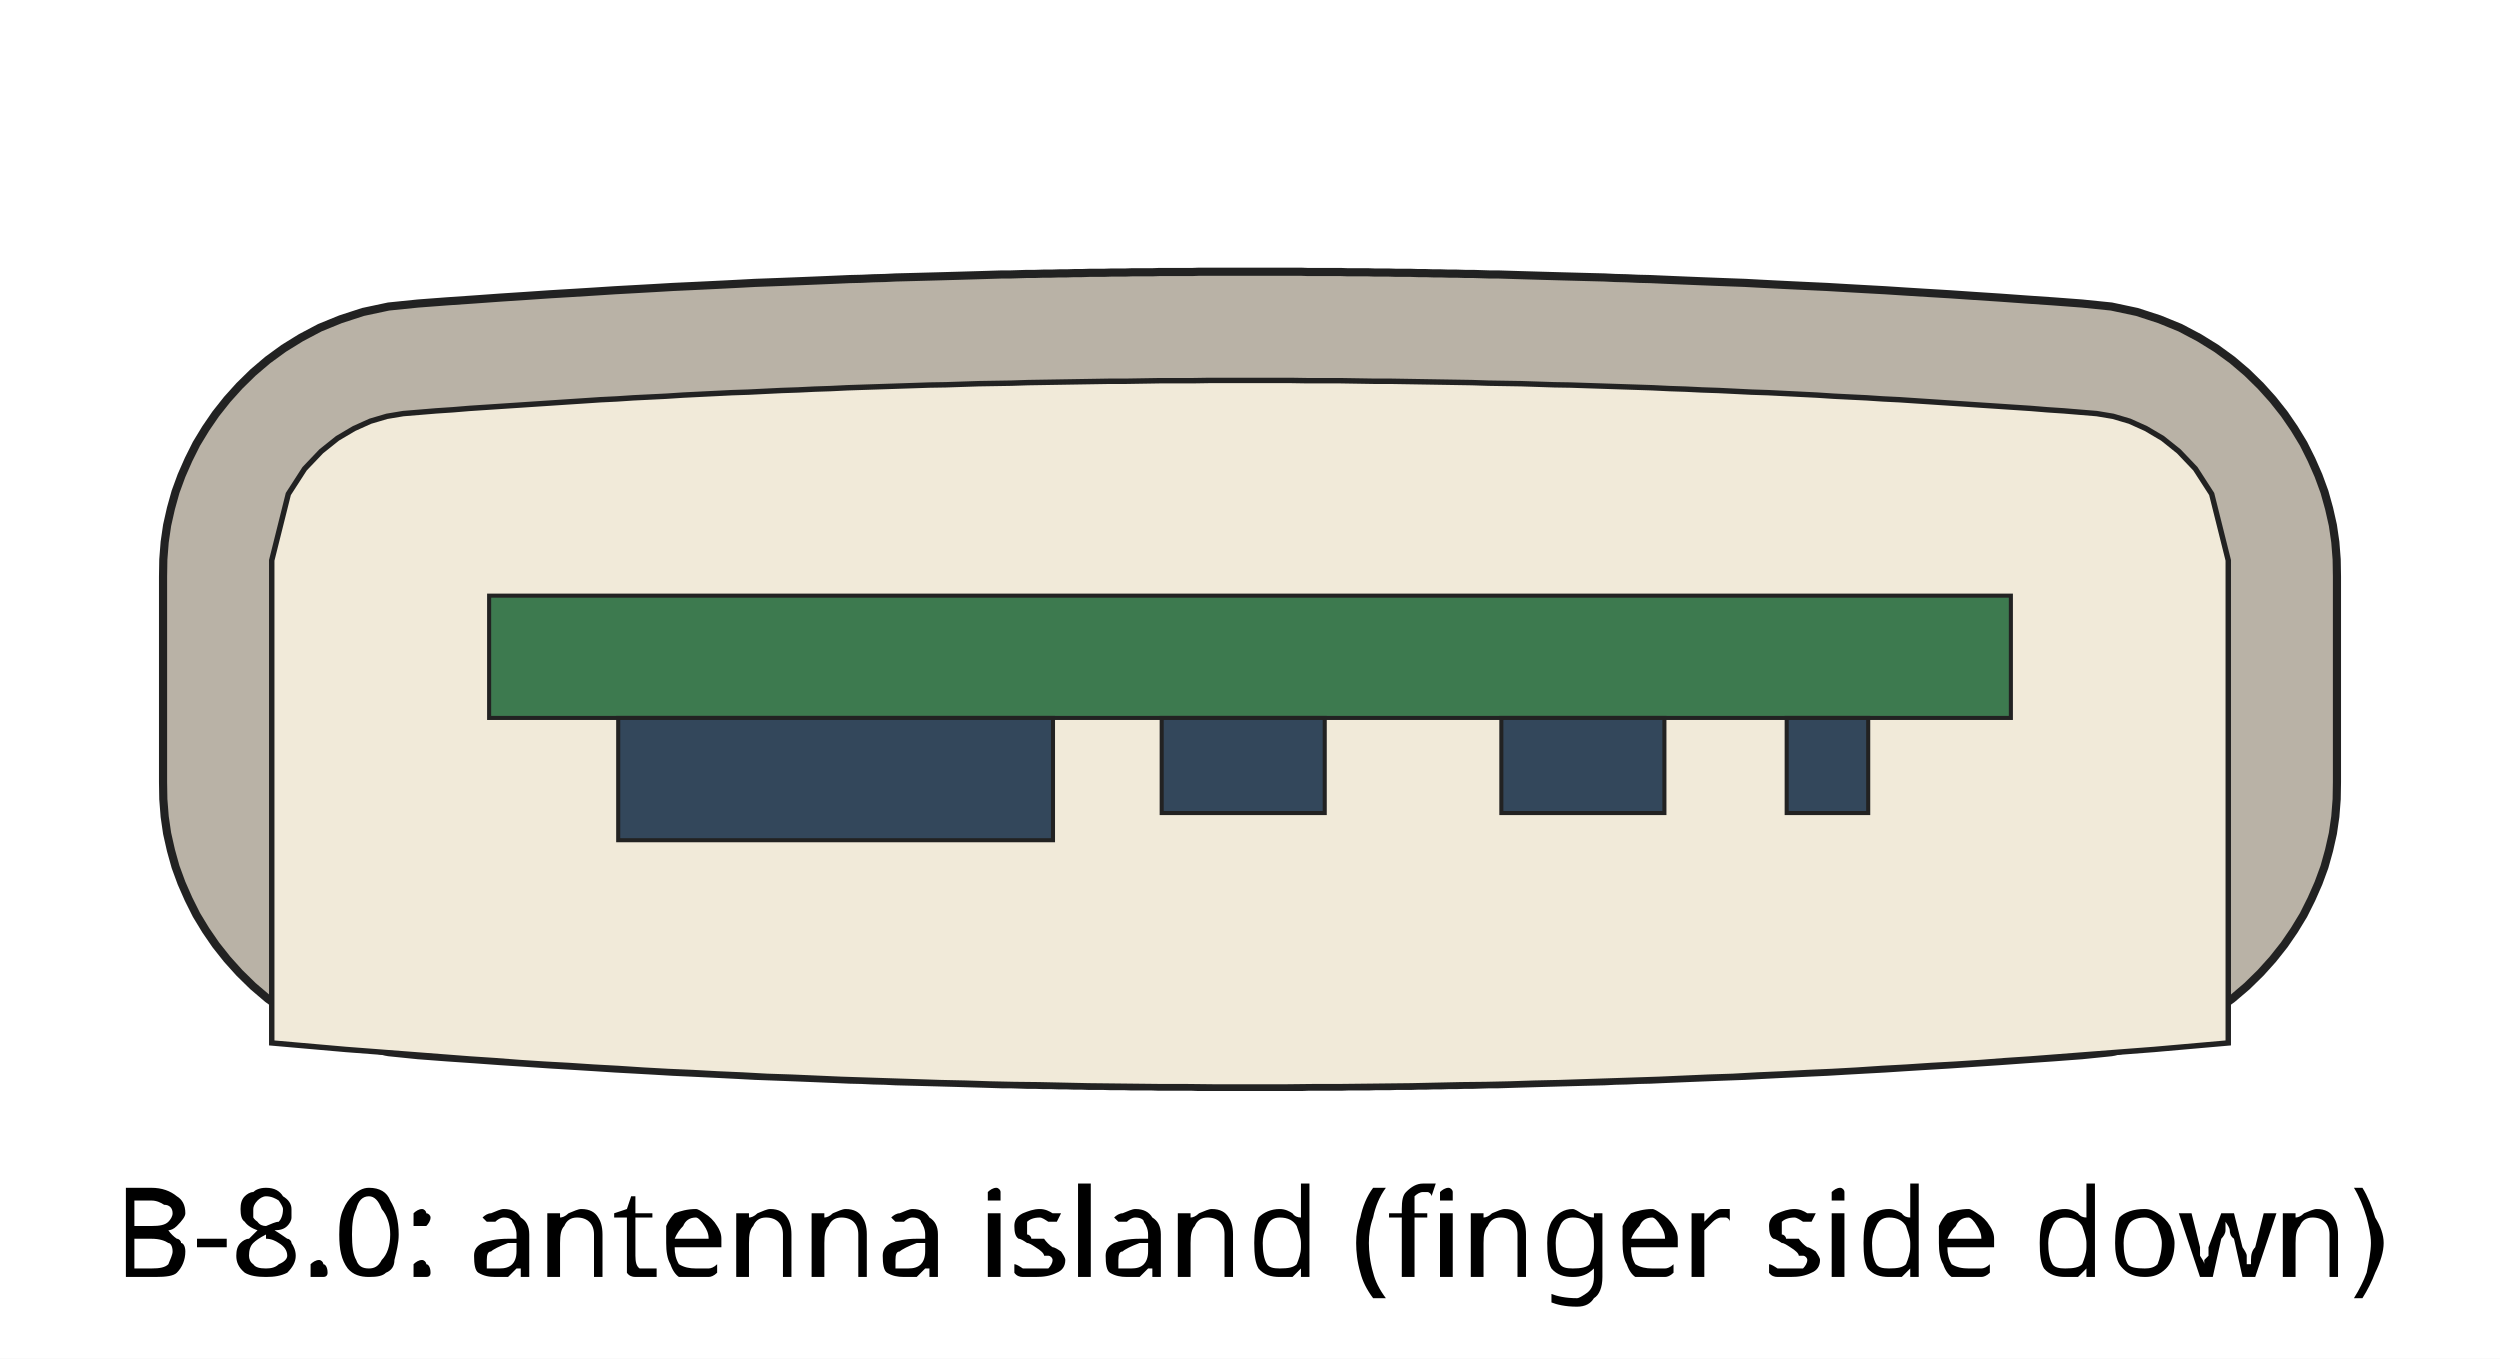
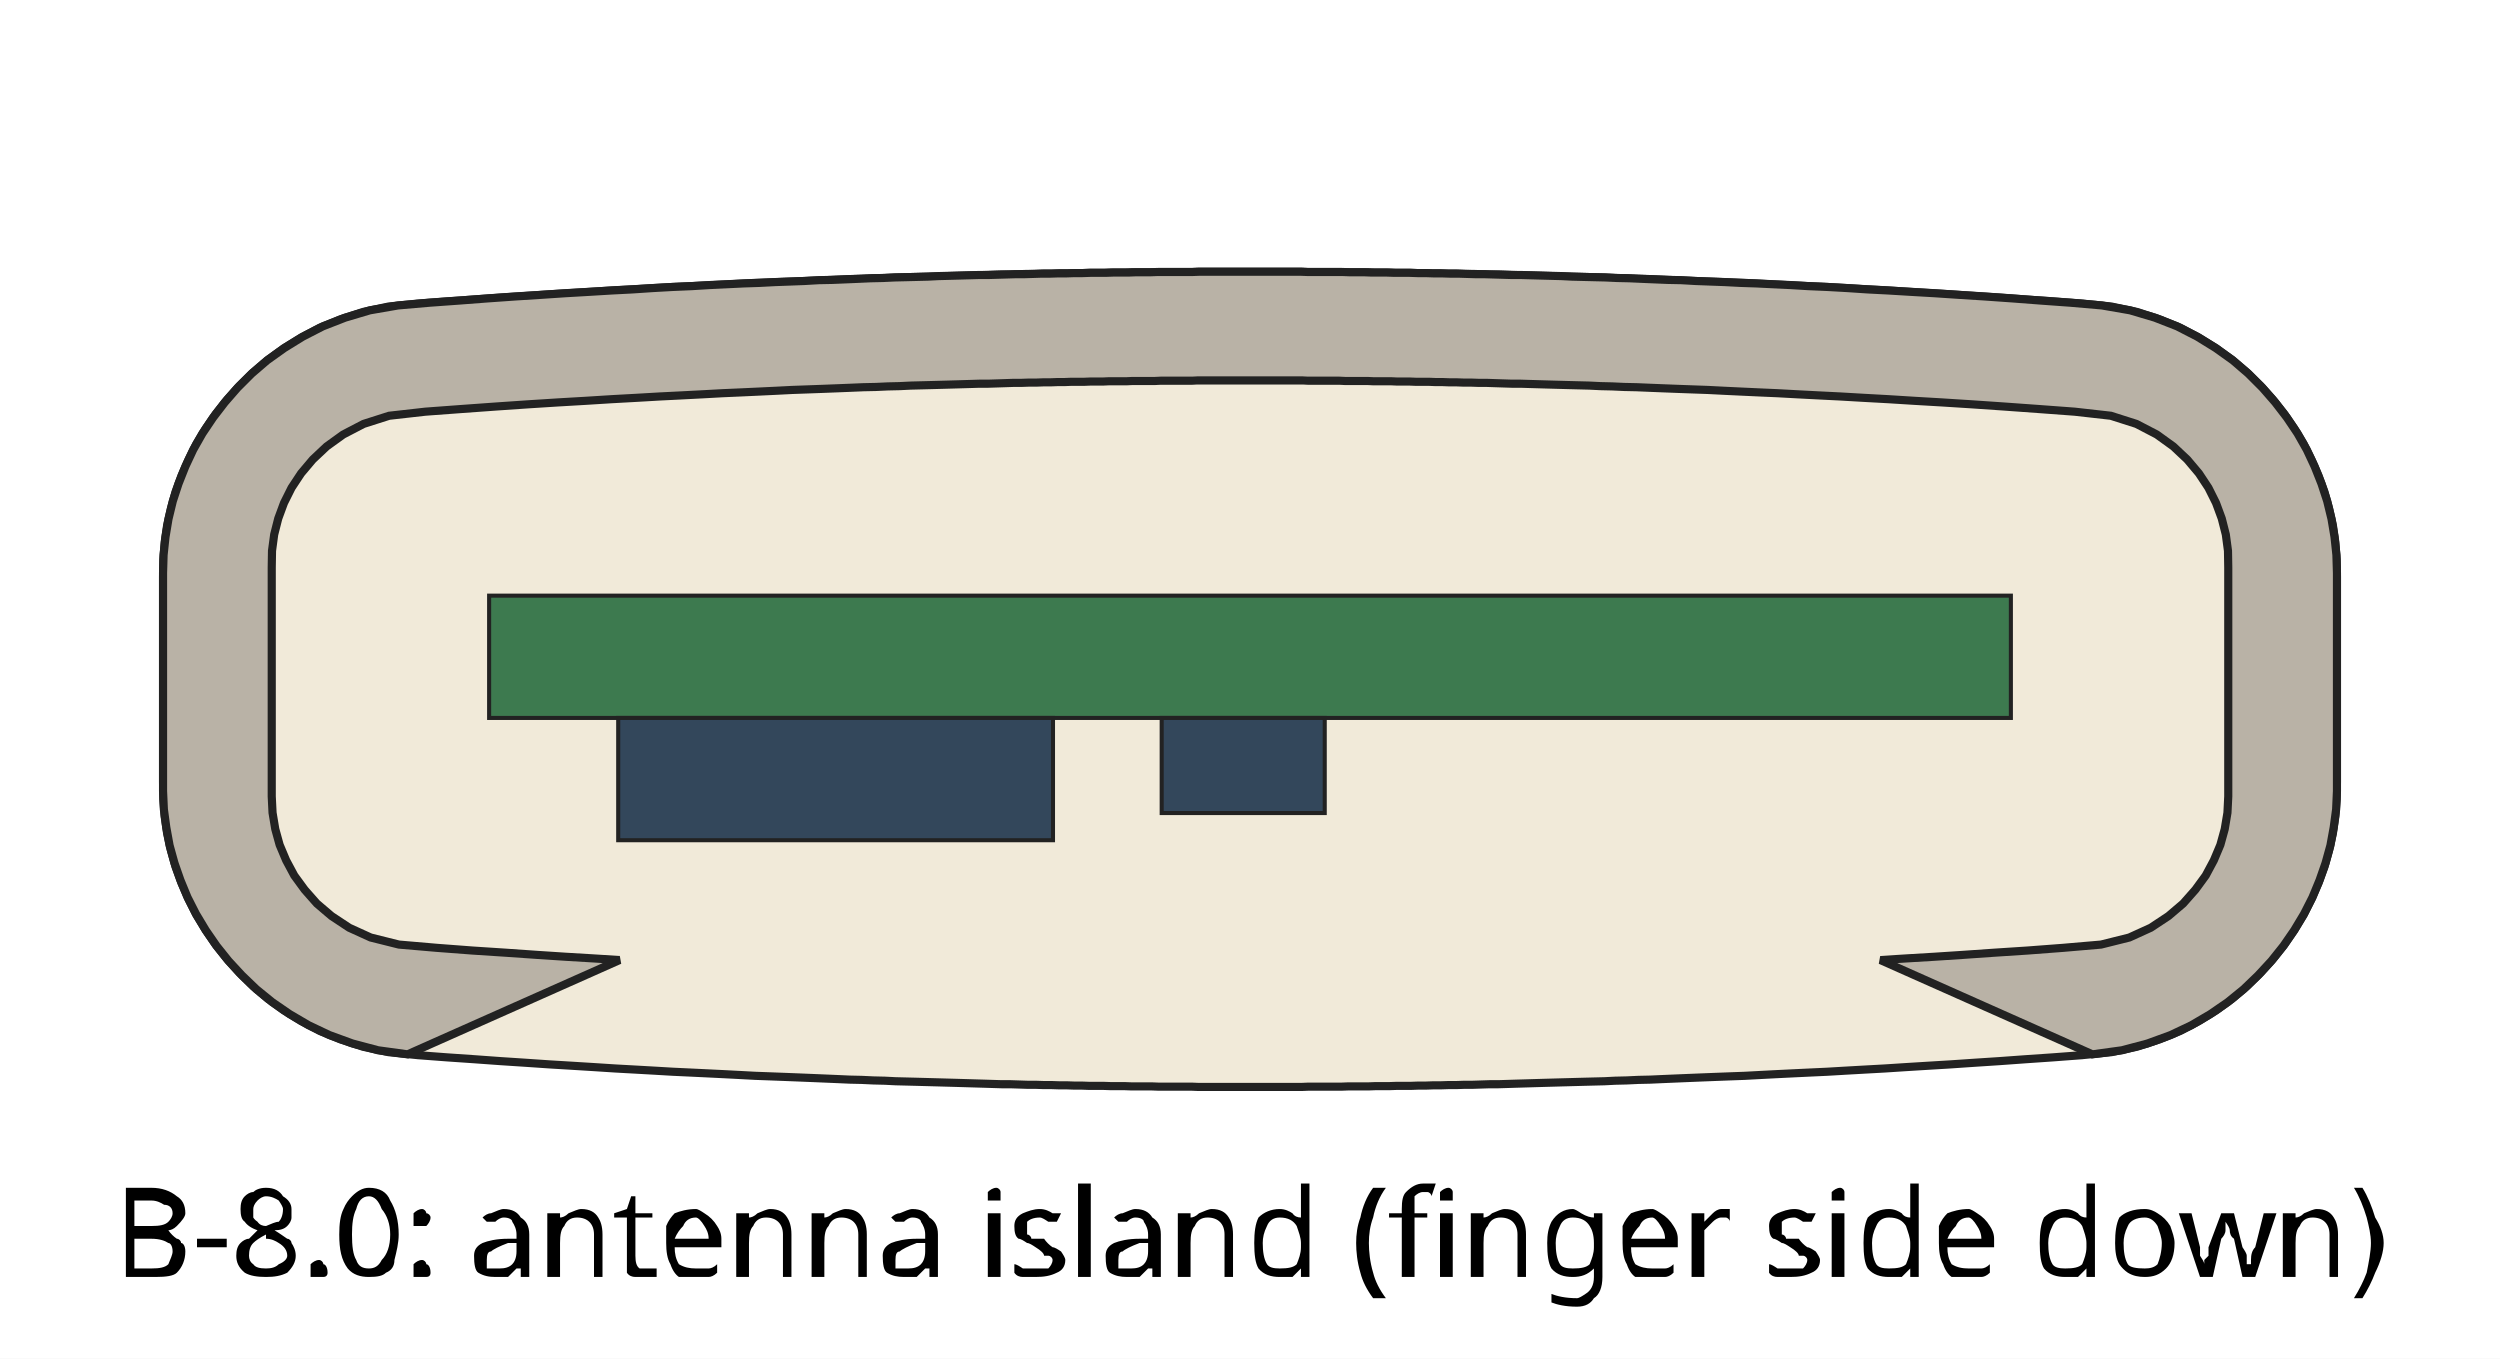
<svg xmlns="http://www.w3.org/2000/svg" viewBox="-4.60 -2.50 9.20 5.00" width="640" font-family="sans-serif">
  <rect x="-4.60" y="-2.50" width="9.20" height="5.00" fill="#fff" />
-   <polygon points="0.000,-1.500 0.024,-1.500 0.047,-1.500 0.071,-1.500 0.094,-1.500 0.118,-1.500 0.142,-1.500 0.166,-1.500 0.189,-1.500 0.213,-1.499 0.237,-1.499 0.262,-1.499 0.286,-1.499 0.310,-1.499 0.335,-1.499 0.360,-1.498 0.385,-1.498 0.410,-1.498 0.435,-1.498 0.461,-1.497 0.486,-1.497 0.512,-1.497 0.539,-1.496 0.565,-1.496 0.592,-1.496 0.619,-1.495 0.647,-1.495 0.675,-1.494 0.703,-1.494 0.732,-1.493 0.761,-1.493 0.790,-1.492 0.820,-1.492 0.850,-1.491 0.881,-1.490 0.913,-1.490 0.945,-1.489 0.977,-1.488 1.011,-1.487 1.045,-1.486 1.079,-1.485 1.115,-1.484 1.151,-1.483 1.188,-1.482 1.225,-1.481 1.264,-1.480 1.304,-1.479 1.344,-1.477 1.386,-1.476 1.429,-1.474 1.473,-1.473 1.518,-1.471 1.565,-1.469 1.613,-1.467 1.662,-1.465 1.713,-1.463 1.766,-1.461 1.821,-1.459 1.877,-1.456 1.935,-1.453 1.996,-1.450 2.059,-1.447 2.124,-1.444 2.192,-1.440 2.263,-1.436 2.336,-1.432 2.413,-1.427 2.494,-1.422 2.577,-1.417 2.665,-1.411 2.757,-1.405 2.854,-1.398 2.956,-1.391 3.062,-1.383 3.170,-1.372 3.264,-1.352 3.347,-1.325 3.423,-1.294 3.493,-1.257 3.556,-1.218 3.615,-1.175 3.669,-1.129 3.719,-1.080 3.764,-1.030 3.806,-0.977 3.843,-0.923 3.877,-0.867 3.906,-0.809 3.932,-0.750 3.954,-0.690 3.971,-0.629 3.985,-0.567 3.994,-0.505 3.999,-0.441 4.000,-0.378 4.000,-0.315 4.000,-0.252 4.000,-0.189 4.000,-0.126 4.000,-0.063 4.000,-0.000 4.000,0.063 4.000,0.126 4.000,0.189 4.000,0.252 4.000,0.315 4.000,0.378 3.999,0.441 3.994,0.505 3.985,0.567 3.971,0.629 3.954,0.690 3.932,0.750 3.906,0.809 3.877,0.867 3.843,0.923 3.806,0.977 3.764,1.030 3.719,1.080 3.669,1.129 3.615,1.175 3.556,1.218 3.493,1.257 3.423,1.294 3.347,1.325 3.264,1.352 3.170,1.372 3.062,1.383 2.956,1.391 2.854,1.398 2.757,1.405 2.665,1.411 2.577,1.417 2.494,1.422 2.413,1.427 2.336,1.432 2.263,1.436 2.192,1.440 2.124,1.444 2.059,1.447 1.996,1.450 1.935,1.453 1.877,1.456 1.821,1.459 1.766,1.461 1.713,1.463 1.662,1.465 1.613,1.467 1.565,1.469 1.518,1.471 1.473,1.473 1.429,1.474 1.386,1.476 1.344,1.477 1.304,1.479 1.264,1.480 1.225,1.481 1.188,1.482 1.151,1.483 1.115,1.484 1.079,1.485 1.045,1.486 1.011,1.487 0.977,1.488 0.945,1.489 0.913,1.490 0.881,1.490 0.850,1.491 0.820,1.492 0.790,1.492 0.761,1.493 0.732,1.493 0.703,1.494 0.675,1.494 0.647,1.495 0.619,1.495 0.592,1.496 0.565,1.496 0.539,1.496 0.512,1.497 0.486,1.497 0.461,1.497 0.435,1.498 0.410,1.498 0.385,1.498 0.360,1.498 0.335,1.499 0.310,1.499 0.286,1.499 0.262,1.499 0.237,1.499 0.213,1.499 0.189,1.500 0.166,1.500 0.142,1.500 0.118,1.500 0.094,1.500 0.071,1.500 0.047,1.500 0.024,1.500 0.000,1.500 -0.024,1.500 -0.047,1.500 -0.071,1.500 -0.094,1.500 -0.118,1.500 -0.142,1.500 -0.166,1.500 -0.189,1.500 -0.213,1.499 -0.237,1.499 -0.262,1.499 -0.286,1.499 -0.310,1.499 -0.335,1.499 -0.360,1.498 -0.385,1.498 -0.410,1.498 -0.435,1.498 -0.461,1.497 -0.486,1.497 -0.512,1.497 -0.539,1.496 -0.565,1.496 -0.592,1.496 -0.619,1.495 -0.647,1.495 -0.675,1.494 -0.703,1.494 -0.732,1.493 -0.761,1.493 -0.790,1.492 -0.820,1.492 -0.850,1.491 -0.881,1.490 -0.913,1.490 -0.945,1.489 -0.977,1.488 -1.011,1.487 -1.045,1.486 -1.079,1.485 -1.115,1.484 -1.151,1.483 -1.188,1.482 -1.225,1.481 -1.264,1.480 -1.304,1.479 -1.344,1.477 -1.386,1.476 -1.429,1.474 -1.473,1.473 -1.518,1.471 -1.565,1.469 -1.613,1.467 -1.662,1.465 -1.713,1.463 -1.766,1.461 -1.821,1.459 -1.877,1.456 -1.935,1.453 -1.996,1.450 -2.059,1.447 -2.124,1.444 -2.192,1.440 -2.263,1.436 -2.336,1.432 -2.413,1.427 -2.494,1.422 -2.577,1.417 -2.665,1.411 -2.757,1.405 -2.854,1.398 -2.956,1.391 -3.062,1.383 -3.170,1.372 -3.264,1.352 -3.347,1.325 -3.423,1.294 -3.493,1.257 -3.556,1.218 -3.615,1.175 -3.669,1.129 -3.719,1.080 -3.764,1.030 -3.806,0.977 -3.843,0.923 -3.877,0.867 -3.906,0.809 -3.932,0.750 -3.954,0.690 -3.971,0.629 -3.985,0.567 -3.994,0.505 -3.999,0.441 -4.000,0.378 -4.000,0.315 -4.000,0.252 -4.000,0.189 -4.000,0.126 -4.000,0.063 -4.000,0.000 -4.000,-0.063 -4.000,-0.126 -4.000,-0.189 -4.000,-0.252 -4.000,-0.315 -4.000,-0.378 -3.999,-0.441 -3.994,-0.505 -3.985,-0.567 -3.971,-0.629 -3.954,-0.690 -3.932,-0.750 -3.906,-0.809 -3.877,-0.867 -3.843,-0.923 -3.806,-0.977 -3.764,-1.030 -3.719,-1.080 -3.669,-1.129 -3.615,-1.175 -3.556,-1.218 -3.493,-1.257 -3.423,-1.294 -3.347,-1.325 -3.264,-1.352 -3.170,-1.372 -3.062,-1.383 -2.956,-1.391 -2.854,-1.398 -2.757,-1.405 -2.665,-1.411 -2.577,-1.417 -2.494,-1.422 -2.413,-1.427 -2.336,-1.432 -2.263,-1.436 -2.192,-1.440 -2.124,-1.444 -2.059,-1.447 -1.996,-1.450 -1.935,-1.453 -1.877,-1.456 -1.821,-1.459 -1.766,-1.461 -1.713,-1.463 -1.662,-1.465 -1.613,-1.467 -1.565,-1.469 -1.518,-1.471 -1.473,-1.473 -1.429,-1.474 -1.386,-1.476 -1.344,-1.477 -1.304,-1.479 -1.264,-1.480 -1.225,-1.481 -1.188,-1.482 -1.151,-1.483 -1.115,-1.484 -1.079,-1.485 -1.045,-1.486 -1.011,-1.487 -0.977,-1.488 -0.945,-1.489 -0.913,-1.490 -0.881,-1.490 -0.850,-1.491 -0.820,-1.492 -0.790,-1.492 -0.761,-1.493 -0.732,-1.493 -0.703,-1.494 -0.675,-1.494 -0.647,-1.495 -0.619,-1.495 -0.592,-1.496 -0.565,-1.496 -0.539,-1.496 -0.512,-1.497 -0.486,-1.497 -0.461,-1.497 -0.435,-1.498 -0.410,-1.498 -0.385,-1.498 -0.360,-1.498 -0.335,-1.499 -0.310,-1.499 -0.286,-1.499 -0.262,-1.499 -0.237,-1.499 -0.213,-1.499 -0.189,-1.500 -0.166,-1.500 -0.142,-1.500 -0.118,-1.500 -0.094,-1.500 -0.071,-1.500 -0.047,-1.500 -0.024,-1.500" fill="#b9b2a6" stroke="#222" stroke-width="0.03" />
-   <polygon points="-3.600,-0.438 -3.539,-0.682 -3.479,-0.775 -3.418,-0.839 -3.358,-0.887 -3.297,-0.923 -3.237,-0.950 -3.176,-0.968 -3.116,-0.978 -3.055,-0.983 -2.995,-0.988 -2.934,-0.992 -2.874,-0.997 -2.813,-1.001 -2.753,-1.005 -2.692,-1.009 -2.632,-1.013 -2.571,-1.017 -2.511,-1.021 -2.450,-1.025 -2.390,-1.029 -2.329,-1.032 -2.269,-1.036 -2.208,-1.039 -2.148,-1.042 -2.087,-1.046 -2.027,-1.049 -1.966,-1.052 -1.906,-1.055 -1.845,-1.057 -1.785,-1.060 -1.724,-1.063 -1.664,-1.065 -1.603,-1.068 -1.543,-1.070 -1.482,-1.073 -1.422,-1.075 -1.361,-1.077 -1.301,-1.079 -1.240,-1.081 -1.180,-1.083 -1.119,-1.084 -1.059,-1.086 -0.998,-1.088 -0.938,-1.089 -0.877,-1.090 -0.817,-1.092 -0.756,-1.093 -0.696,-1.094 -0.635,-1.095 -0.575,-1.096 -0.514,-1.097 -0.454,-1.097 -0.393,-1.098 -0.333,-1.099 -0.272,-1.099 -0.212,-1.099 -0.151,-1.100 -0.091,-1.100 -0.030,-1.100 0.030,-1.100 0.091,-1.100 0.151,-1.100 0.212,-1.099 0.272,-1.099 0.333,-1.099 0.393,-1.098 0.454,-1.097 0.514,-1.097 0.575,-1.096 0.635,-1.095 0.696,-1.094 0.756,-1.093 0.817,-1.092 0.877,-1.090 0.938,-1.089 0.998,-1.088 1.059,-1.086 1.119,-1.084 1.180,-1.083 1.240,-1.081 1.301,-1.079 1.361,-1.077 1.422,-1.075 1.482,-1.073 1.543,-1.070 1.603,-1.068 1.664,-1.065 1.724,-1.063 1.785,-1.060 1.845,-1.057 1.906,-1.055 1.966,-1.052 2.027,-1.049 2.087,-1.046 2.148,-1.042 2.208,-1.039 2.269,-1.036 2.329,-1.032 2.390,-1.029 2.450,-1.025 2.511,-1.021 2.571,-1.017 2.632,-1.013 2.692,-1.009 2.753,-1.005 2.813,-1.001 2.874,-0.997 2.934,-0.992 2.995,-0.988 3.055,-0.983 3.116,-0.978 3.176,-0.968 3.237,-0.950 3.297,-0.923 3.358,-0.887 3.418,-0.839 3.479,-0.775 3.539,-0.682 3.600,-0.438 3.600,1.338 3.509,1.346 3.418,1.354 3.327,1.362 3.235,1.369 3.144,1.376 3.053,1.383 2.962,1.390 2.871,1.397 2.780,1.403 2.689,1.410 2.597,1.416 2.506,1.421 2.415,1.427 2.324,1.432 2.233,1.438 2.142,1.443 2.051,1.447 1.959,1.452 1.868,1.456 1.777,1.461 1.686,1.464 1.595,1.468 1.504,1.472 1.413,1.475 1.322,1.478 1.230,1.481 1.139,1.484 1.048,1.486 0.957,1.489 0.866,1.491 0.775,1.492 0.684,1.494 0.592,1.496 0.501,1.497 0.410,1.498 0.319,1.499 0.228,1.499 0.137,1.500 0.046,1.500 -0.046,1.500 -0.137,1.500 -0.228,1.499 -0.319,1.499 -0.410,1.498 -0.501,1.497 -0.592,1.496 -0.684,1.494 -0.775,1.492 -0.866,1.491 -0.957,1.489 -1.048,1.486 -1.139,1.484 -1.230,1.481 -1.322,1.478 -1.413,1.475 -1.504,1.472 -1.595,1.468 -1.686,1.464 -1.777,1.461 -1.868,1.456 -1.959,1.452 -2.051,1.447 -2.142,1.443 -2.233,1.438 -2.324,1.432 -2.415,1.427 -2.506,1.421 -2.597,1.416 -2.689,1.410 -2.780,1.403 -2.871,1.397 -2.962,1.390 -3.053,1.383 -3.144,1.376 -3.235,1.369 -3.327,1.362 -3.418,1.354 -3.509,1.346 -3.600,1.338" fill="#f1ead9" stroke="#222" stroke-width="0.02" />
+   <polygon points="0.000,-1.500 0.024,-1.500 0.047,-1.500 0.071,-1.500 0.094,-1.500 0.118,-1.500 0.142,-1.500 0.166,-1.500 0.189,-1.500 0.213,-1.499 0.237,-1.499 0.262,-1.499 0.286,-1.499 0.310,-1.499 0.335,-1.499 0.360,-1.498 0.385,-1.498 0.410,-1.498 0.435,-1.498 0.461,-1.497 0.486,-1.497 0.512,-1.497 0.539,-1.496 0.565,-1.496 0.592,-1.496 0.619,-1.495 0.647,-1.495 0.675,-1.494 0.703,-1.494 0.732,-1.493 0.761,-1.493 0.790,-1.492 0.820,-1.492 0.850,-1.491 0.881,-1.490 0.913,-1.490 0.945,-1.489 0.977,-1.488 1.011,-1.487 1.045,-1.486 1.079,-1.485 1.115,-1.484 1.151,-1.483 1.188,-1.482 1.225,-1.481 1.264,-1.480 1.304,-1.479 1.344,-1.477 1.386,-1.476 1.429,-1.474 1.473,-1.473 1.518,-1.471 1.565,-1.469 1.613,-1.467 1.662,-1.465 1.713,-1.463 1.766,-1.461 1.821,-1.459 1.877,-1.456 1.935,-1.453 1.996,-1.450 2.059,-1.447 2.124,-1.444 2.192,-1.440 2.263,-1.436 2.336,-1.432 2.413,-1.427 2.494,-1.422 2.577,-1.417 2.665,-1.411 2.757,-1.405 2.854,-1.398 2.956,-1.391 3.062,-1.383 3.170,-1.372 3.264,-1.352 3.347,-1.325 3.423,-1.294 3.493,-1.257 3.556,-1.218 3.615,-1.175 3.669,-1.129 3.719,-1.080 3.764,-1.030 3.806,-0.977 3.843,-0.923 3.877,-0.867 3.906,-0.809 3.932,-0.750 3.954,-0.690 3.971,-0.629 3.985,-0.567 3.994,-0.505 3.999,-0.441 4.000,-0.378 4.000,-0.315 4.000,-0.252 4.000,-0.189 4.000,-0.126 4.000,-0.063 4.000,-0.000 4.000,0.063 4.000,0.126 4.000,0.189 4.000,0.252 4.000,0.315 4.000,0.378 3.999,0.441 3.994,0.505 3.985,0.567 3.971,0.629 3.954,0.690 3.932,0.750 3.906,0.809 3.877,0.867 3.843,0.923 3.806,0.977 3.764,1.030 3.719,1.080 3.669,1.129 3.615,1.175 3.556,1.218 3.493,1.257 3.423,1.294 3.347,1.325 3.264,1.352 3.170,1.372 3.062,1.383 2.956,1.391 2.854,1.398 2.757,1.405 2.665,1.411 2.577,1.417 2.494,1.422 2.413,1.427 2.336,1.432 2.263,1.436 2.192,1.440 2.124,1.444 2.059,1.447 1.996,1.450 1.935,1.453 1.877,1.456 1.821,1.459 1.766,1.461 1.713,1.463 1.662,1.465 1.613,1.467 1.565,1.469 1.518,1.471 1.473,1.473 1.429,1.474 1.386,1.476 1.344,1.477 1.304,1.479 1.264,1.480 1.225,1.481 1.188,1.482 1.151,1.483 1.115,1.484 1.079,1.485 1.045,1.486 1.011,1.487 0.977,1.488 0.945,1.489 0.913,1.490 0.881,1.490 0.850,1.491 0.820,1.492 0.790,1.492 0.761,1.493 0.732,1.493 0.703,1.494 0.675,1.494 0.647,1.495 0.619,1.495 0.592,1.496 0.565,1.496 0.539,1.496 0.512,1.497 0.486,1.497 0.461,1.497 0.435,1.498 0.410,1.498 0.385,1.498 0.360,1.498 0.335,1.499 0.310,1.499 0.286,1.499 0.262,1.499 0.237,1.499 0.213,1.499 0.189,1.500 0.166,1.500 0.142,1.500 0.118,1.500 0.094,1.500 0.071,1.500 0.047,1.500 0.024,1.500 0.000,1.500 -0.024,1.500 -0.047,1.500 -0.071,1.500 -0.094,1.500 -0.118,1.500 -0.142,1.500 -0.166,1.500 -0.189,1.500 -0.213,1.499 -0.237,1.499 -0.262,1.499 -0.286,1.499 -0.310,1.499 -0.335,1.499 -0.360,1.498 -0.385,1.498 -0.410,1.498 -0.435,1.498 -0.461,1.497 -0.486,1.497 -0.512,1.497 -0.539,1.496 -0.565,1.496 -0.592,1.496 -0.619,1.495 -0.647,1.495 -0.675,1.494 -0.703,1.494 -0.732,1.493 -0.761,1.493 -0.790,1.492 -0.820,1.492 -0.850,1.491 -0.881,1.490 -0.913,1.490 -0.945,1.489 -0.977,1.488 -1.011,1.487 -1.045,1.486 -1.079,1.485 -1.115,1.484 -1.151,1.483 -1.188,1.482 -1.225,1.481 -1.264,1.480 -1.304,1.479 -1.344,1.477 -1.386,1.476 -1.429,1.474 -1.473,1.473 -1.518,1.471 -1.565,1.469 -1.613,1.467 -1.662,1.465 -1.713,1.463 -1.766,1.461 -1.821,1.459 -1.877,1.456 -1.935,1.453 -1.996,1.450 -2.059,1.447 -2.124,1.444 -2.192,1.440 -2.263,1.436 -2.336,1.432 -2.413,1.427 -2.494,1.422 -2.577,1.417 -2.665,1.411 -2.757,1.405 -2.854,1.398 -2.956,1.391 -3.062,1.383 -3.170,1.372 -3.264,1.352 -3.347,1.325 -3.423,1.294 -3.493,1.257 -3.556,1.218 -3.615,1.175 -3.669,1.129 -3.719,1.080 -3.764,1.030 -3.806,0.977 -3.843,0.923 -3.877,0.867 -3.906,0.809 -3.932,0.750 -3.954,0.690 -3.971,0.629 -3.985,0.567 -3.994,0.505 -3.999,0.441 -4.000,0.378 -4.000,0.315 -4.000,0.252 -4.000,0.189 -4.000,0.126 -4.000,0.063 -4.000,0.000 -4.000,-0.063 -4.000,-0.126 -4.000,-0.189 -4.000,-0.252 -4.000,-0.315 -4.000,-0.378 -3.999,-0.441 -3.994,-0.505 -3.985,-0.567 -3.971,-0.629 -3.954,-0.690 -3.932,-0.750 -3.906,-0.809 -3.877,-0.867 -3.843,-0.923 -3.806,-0.977 -3.764,-1.030 -3.719,-1.080 -3.669,-1.129 -3.615,-1.175 -3.556,-1.218 -3.493,-1.257 -3.423,-1.294 -3.347,-1.325 -3.264,-1.352 -3.170,-1.372 -3.062,-1.383 -2.956,-1.391 -2.854,-1.398 -2.757,-1.405 -2.665,-1.411 -2.577,-1.417 -2.494,-1.422 -2.413,-1.427 -2.336,-1.432 -2.263,-1.436 -2.192,-1.440 -2.124,-1.444 -2.059,-1.447 -1.996,-1.450 -1.935,-1.453 -1.877,-1.456 -1.821,-1.459 -1.766,-1.461 -1.713,-1.463 -1.662,-1.465 -1.613,-1.467 -1.565,-1.469 -1.518,-1.471 -1.473,-1.473 -1.429,-1.474 -1.386,-1.476 -1.344,-1.477 -1.304,-1.479 -1.264,-1.480 -1.225,-1.481 -1.188,-1.482 -1.151,-1.483 -1.115,-1.484 -1.079,-1.485 -1.045,-1.486 -1.011,-1.487 -0.977,-1.488 -0.945,-1.489 -0.913,-1.490 -0.881,-1.490 -0.850,-1.491 -0.820,-1.492 -0.790,-1.492 -0.761,-1.493 -0.732,-1.493 -0.703,-1.494 -0.675,-1.494 -0.647,-1.495 -0.619,-1.495 -0.592,-1.496 -0.565,-1.496 -0.539,-1.496 -0.512,-1.497 -0.486,-1.497 -0.461,-1.497 -0.435,-1.498 -0.410,-1.498 -0.385,-1.498 -0.360,-1.498 -0.335,-1.499 -0.310,-1.499 -0.286,-1.499 -0.262,-1.499 -0.237,-1.499 -0.213,-1.499 -0.189,-1.500 -0.166,-1.500 -0.142,-1.500 -0.118,-1.500 -0.094,-1.500 -0.071,-1.500 -0.047,-1.500 -0.024,-1.500" fill="#f1ead9" stroke="#222" stroke-width="0.03" />
+   <polygon points="-3.100,1.380 -3.209,1.365 -3.303,1.340 -3.388,1.309 -3.464,1.273 -3.534,1.232 -3.598,1.188 -3.657,1.140 -3.710,1.089 -3.759,1.036 -3.803,0.981 -3.843,0.923 -3.879,0.863 -3.910,0.802 -3.936,0.739 -3.958,0.676 -3.976,0.611 -3.988,0.545 -3.997,0.478 -4.000,0.411 -4.000,0.344 -4.000,0.277 -4.000,0.210 -4.000,0.143 -4.000,0.077 -4.000,0.010 -4.000,-0.056 -4.000,-0.123 -4.000,-0.190 -4.000,-0.257 -4.000,-0.323 -4.000,-0.391 -3.998,-0.458 -3.991,-0.524 -3.980,-0.590 -3.964,-0.656 -3.943,-0.720 -3.918,-0.783 -3.889,-0.845 -3.855,-0.905 -3.816,-0.963 -3.773,-1.019 -3.726,-1.073 -3.674,-1.125 -3.617,-1.174 -3.554,-1.219 -3.486,-1.261 -3.412,-1.299 -3.330,-1.331 -3.239,-1.358 -3.135,-1.376 -3.020,-1.386 -2.909,-1.394 -2.804,-1.402 -2.704,-1.409 -2.609,-1.415 -2.519,-1.421 -2.433,-1.426 -2.350,-1.431 -2.272,-1.435 -2.197,-1.440 -2.125,-1.444 -2.055,-1.447 -1.989,-1.451 -1.925,-1.454 -1.864,-1.457 -1.804,-1.459 -1.747,-1.462 -1.692,-1.464 -1.639,-1.466 -1.587,-1.469 -1.537,-1.470 -1.488,-1.472 -1.441,-1.474 -1.396,-1.476 -1.351,-1.477 -1.308,-1.479 -1.266,-1.480 -1.225,-1.481 -1.185,-1.482 -1.146,-1.484 -1.108,-1.485 -1.070,-1.486 -1.034,-1.487 -0.998,-1.488 -0.963,-1.488 -0.929,-1.489 -0.895,-1.490 -0.862,-1.491 -0.830,-1.491 -0.798,-1.492 -0.767,-1.493 -0.736,-1.493 -0.705,-1.494 -0.675,-1.494 -0.646,-1.495 -0.617,-1.495 -0.588,-1.496 -0.560,-1.496 -0.532,-1.496 -0.504,-1.497 -0.476,-1.497 -0.449,-1.497 -0.422,-1.498 -0.395,-1.498 -0.369,-1.498 -0.343,-1.499 -0.316,-1.499 -0.291,-1.499 -0.265,-1.499 -0.239,-1.499 -0.214,-1.499 -0.188,-1.500 -0.163,-1.500 -0.138,-1.500 -0.113,-1.500 -0.088,-1.500 -0.062,-1.500 -0.037,-1.500 -0.012,-1.500 0.012,-1.500 0.037,-1.500 0.062,-1.500 0.088,-1.500 0.113,-1.500 0.138,-1.500 0.163,-1.500 0.188,-1.500 0.214,-1.499 0.239,-1.499 0.265,-1.499 0.291,-1.499 0.316,-1.499 0.343,-1.499 0.369,-1.498 0.395,-1.498 0.422,-1.498 0.449,-1.497 0.476,-1.497 0.504,-1.497 0.532,-1.496 0.560,-1.496 0.588,-1.496 0.617,-1.495 0.646,-1.495 0.675,-1.494 0.705,-1.494 0.736,-1.493 0.767,-1.493 0.798,-1.492 0.830,-1.491 0.862,-1.491 0.895,-1.490 0.929,-1.489 0.963,-1.488 0.998,-1.488 1.034,-1.487 1.070,-1.486 1.108,-1.485 1.146,-1.484 1.185,-1.482 1.225,-1.481 1.266,-1.480 1.308,-1.479 1.351,-1.477 1.396,-1.476 1.441,-1.474 1.488,-1.472 1.537,-1.470 1.587,-1.469 1.639,-1.466 1.692,-1.464 1.747,-1.462 1.804,-1.459 1.864,-1.457 1.925,-1.454 1.989,-1.451 2.055,-1.447 2.125,-1.444 2.197,-1.440 2.272,-1.435 2.350,-1.431 2.433,-1.426 2.519,-1.421 2.609,-1.415 2.704,-1.409 2.804,-1.402 2.909,-1.394 3.020,-1.386 3.135,-1.376 3.239,-1.358 3.330,-1.331 3.412,-1.299 3.486,-1.261 3.554,-1.219 3.617,-1.174 3.674,-1.125 3.726,-1.073 3.773,-1.019 3.816,-0.963 3.855,-0.905 3.889,-0.845 3.918,-0.783 3.943,-0.720 3.964,-0.656 3.980,-0.590 3.991,-0.524 3.998,-0.458 4.000,-0.391 4.000,-0.323 4.000,-0.257 4.000,-0.190 4.000,-0.123 4.000,-0.056 4.000,0.010 4.000,0.077 4.000,0.143 4.000,0.210 4.000,0.277 4.000,0.344 4.000,0.411 3.997,0.478 3.988,0.545 3.976,0.611 3.958,0.676 3.936,0.739 3.910,0.802 3.879,0.863 3.843,0.923 3.803,0.981 3.759,1.036 3.710,1.089 3.657,1.140 3.598,1.188 3.534,1.232 3.464,1.273 3.388,1.309 3.303,1.340 3.209,1.365 3.100,1.380 2.320,1.033 2.415,1.027 2.516,1.021 2.623,1.014 2.738,1.006 2.861,0.998 2.993,0.988 3.132,0.976 3.236,0.950 3.315,0.914 3.380,0.871 3.434,0.825 3.479,0.774 3.517,0.722 3.547,0.666 3.571,0.609 3.587,0.551 3.597,0.491 3.600,0.431 3.600,0.370 3.600,0.310 3.600,0.249 3.600,0.189 3.600,0.129 3.600,0.069 3.600,0.009 3.600,-0.051 3.600,-0.111 3.600,-0.171 3.600,-0.231 3.600,-0.291 3.600,-0.352 3.600,-0.412 3.599,-0.473 3.591,-0.533 3.576,-0.592 3.555,-0.649 3.527,-0.705 3.492,-0.758 3.449,-0.809 3.398,-0.857 3.337,-0.901 3.262,-0.940 3.168,-0.970 3.035,-0.985 2.900,-0.995 2.775,-1.004 2.658,-1.012 2.548,-1.019 2.445,-1.025 2.349,-1.031 2.258,-1.036 2.172,-1.041 2.091,-1.045 2.014,-1.049 1.941,-1.053 1.872,-1.056 1.807,-1.059 1.744,-1.062 1.685,-1.065 1.628,-1.067 1.573,-1.069 1.521,-1.071 1.471,-1.073 1.423,-1.075 1.377,-1.076 1.333,-1.078 1.290,-1.079 1.249,-1.081 1.209,-1.082 1.170,-1.083 1.133,-1.084 1.097,-1.085 1.062,-1.086 1.028,-1.087 0.995,-1.088 0.963,-1.088 0.932,-1.089 0.901,-1.090 0.872,-1.091 0.843,-1.091 0.815,-1.092 0.787,-1.092 0.760,-1.093 0.734,-1.093 0.708,-1.094 0.683,-1.094 0.658,-1.095 0.633,-1.095 0.610,-1.095 0.586,-1.096 0.563,-1.096 0.540,-1.096 0.518,-1.097 0.496,-1.097 0.474,-1.097 0.453,-1.097 0.432,-1.098 0.411,-1.098 0.390,-1.098 0.370,-1.098 0.349,-1.098 0.329,-1.099 0.310,-1.099 0.290,-1.099 0.271,-1.099 0.251,-1.099 0.232,-1.099 0.213,-1.099 0.194,-1.100 0.175,-1.100 0.157,-1.100 0.138,-1.100 0.119,-1.100 0.101,-1.100 0.083,-1.100 0.064,-1.100 0.046,-1.100 0.027,-1.100 0.009,-1.100 -0.009,-1.100 -0.027,-1.100 -0.046,-1.100 -0.064,-1.100 -0.083,-1.100 -0.101,-1.100 -0.119,-1.100 -0.138,-1.100 -0.157,-1.100 -0.175,-1.100 -0.194,-1.100 -0.213,-1.099 -0.232,-1.099 -0.251,-1.099 -0.271,-1.099 -0.290,-1.099 -0.310,-1.099 -0.329,-1.099 -0.349,-1.098 -0.370,-1.098 -0.390,-1.098 -0.411,-1.098 -0.432,-1.098 -0.453,-1.097 -0.474,-1.097 -0.496,-1.097 -0.518,-1.097 -0.540,-1.096 -0.563,-1.096 -0.586,-1.096 -0.610,-1.095 -0.633,-1.095 -0.658,-1.095 -0.683,-1.094 -0.708,-1.094 -0.734,-1.093 -0.760,-1.093 -0.787,-1.092 -0.815,-1.092 -0.843,-1.091 -0.872,-1.091 -0.901,-1.090 -0.932,-1.089 -0.963,-1.088 -0.995,-1.088 -1.028,-1.087 -1.062,-1.086 -1.097,-1.085 -1.133,-1.084 -1.170,-1.083 -1.209,-1.082 -1.249,-1.081 -1.290,-1.079 -1.333,-1.078 -1.377,-1.076 -1.423,-1.075 -1.471,-1.073 -1.521,-1.071 -1.573,-1.069 -1.628,-1.067 -1.685,-1.065 -1.744,-1.062 -1.807,-1.059 -1.872,-1.056 -1.941,-1.053 -2.014,-1.049 -2.091,-1.045 -2.172,-1.041 -2.258,-1.036 -2.349,-1.031 -2.445,-1.025 -2.548,-1.019 -2.658,-1.012 -2.775,-1.004 -2.900,-0.995 -3.035,-0.985 -3.168,-0.970 -3.262,-0.940 -3.337,-0.901 -3.398,-0.857 -3.449,-0.809 -3.492,-0.758 -3.527,-0.705 -3.555,-0.649 -3.576,-0.592 -3.591,-0.533 -3.599,-0.473 -3.600,-0.412 -3.600,-0.352 -3.600,-0.291 -3.600,-0.231 -3.600,-0.171 -3.600,-0.111 -3.600,-0.051 -3.600,0.009 -3.600,0.069 -3.600,0.129 -3.600,0.189 -3.600,0.249 -3.600,0.310 -3.600,0.370 -3.600,0.431 -3.597,0.491 -3.587,0.551 -3.571,0.609 -3.547,0.666 -3.517,0.722 -3.479,0.774 -3.434,0.825 -3.380,0.871 -3.315,0.914 -3.236,0.950 -3.132,0.976 -2.993,0.988 -2.861,0.998 -2.738,1.006 -2.623,1.014 -2.516,1.021 -2.415,1.027 -2.320,1.033" fill="#b9b2a6" stroke="#222" stroke-width="0.03" />
  <polygon points="-2.800,0.142 -2.800,-0.308 2.800,-0.308 2.800,0.142" fill="#3d7a4f" stroke="#222" stroke-width="0.015" />
  <polygon points="-2.325,0.592 -2.325,0.142 -0.725,0.142 -0.725,0.592" fill="#33475b" stroke="#222" stroke-width="0.015" />
  <polygon points="-0.325,0.492 -0.325,0.142 0.275,0.142 0.275,0.492" fill="#33475b" stroke="#222" stroke-width="0.015" />
-   <polygon points="0.925,0.492 0.925,0.142 1.525,0.142 1.525,0.492" fill="#33475b" stroke="#222" stroke-width="0.015" />
-   <polygon points="1.975,0.492 1.975,0.142 2.275,0.142 2.275,0.492" fill="#33475b" stroke="#222" stroke-width="0.015" />
  <text x="0" y="2.20" font-size="0.45" text-anchor="middle">B-8.0: antenna island (finger side down)</text>
</svg>
